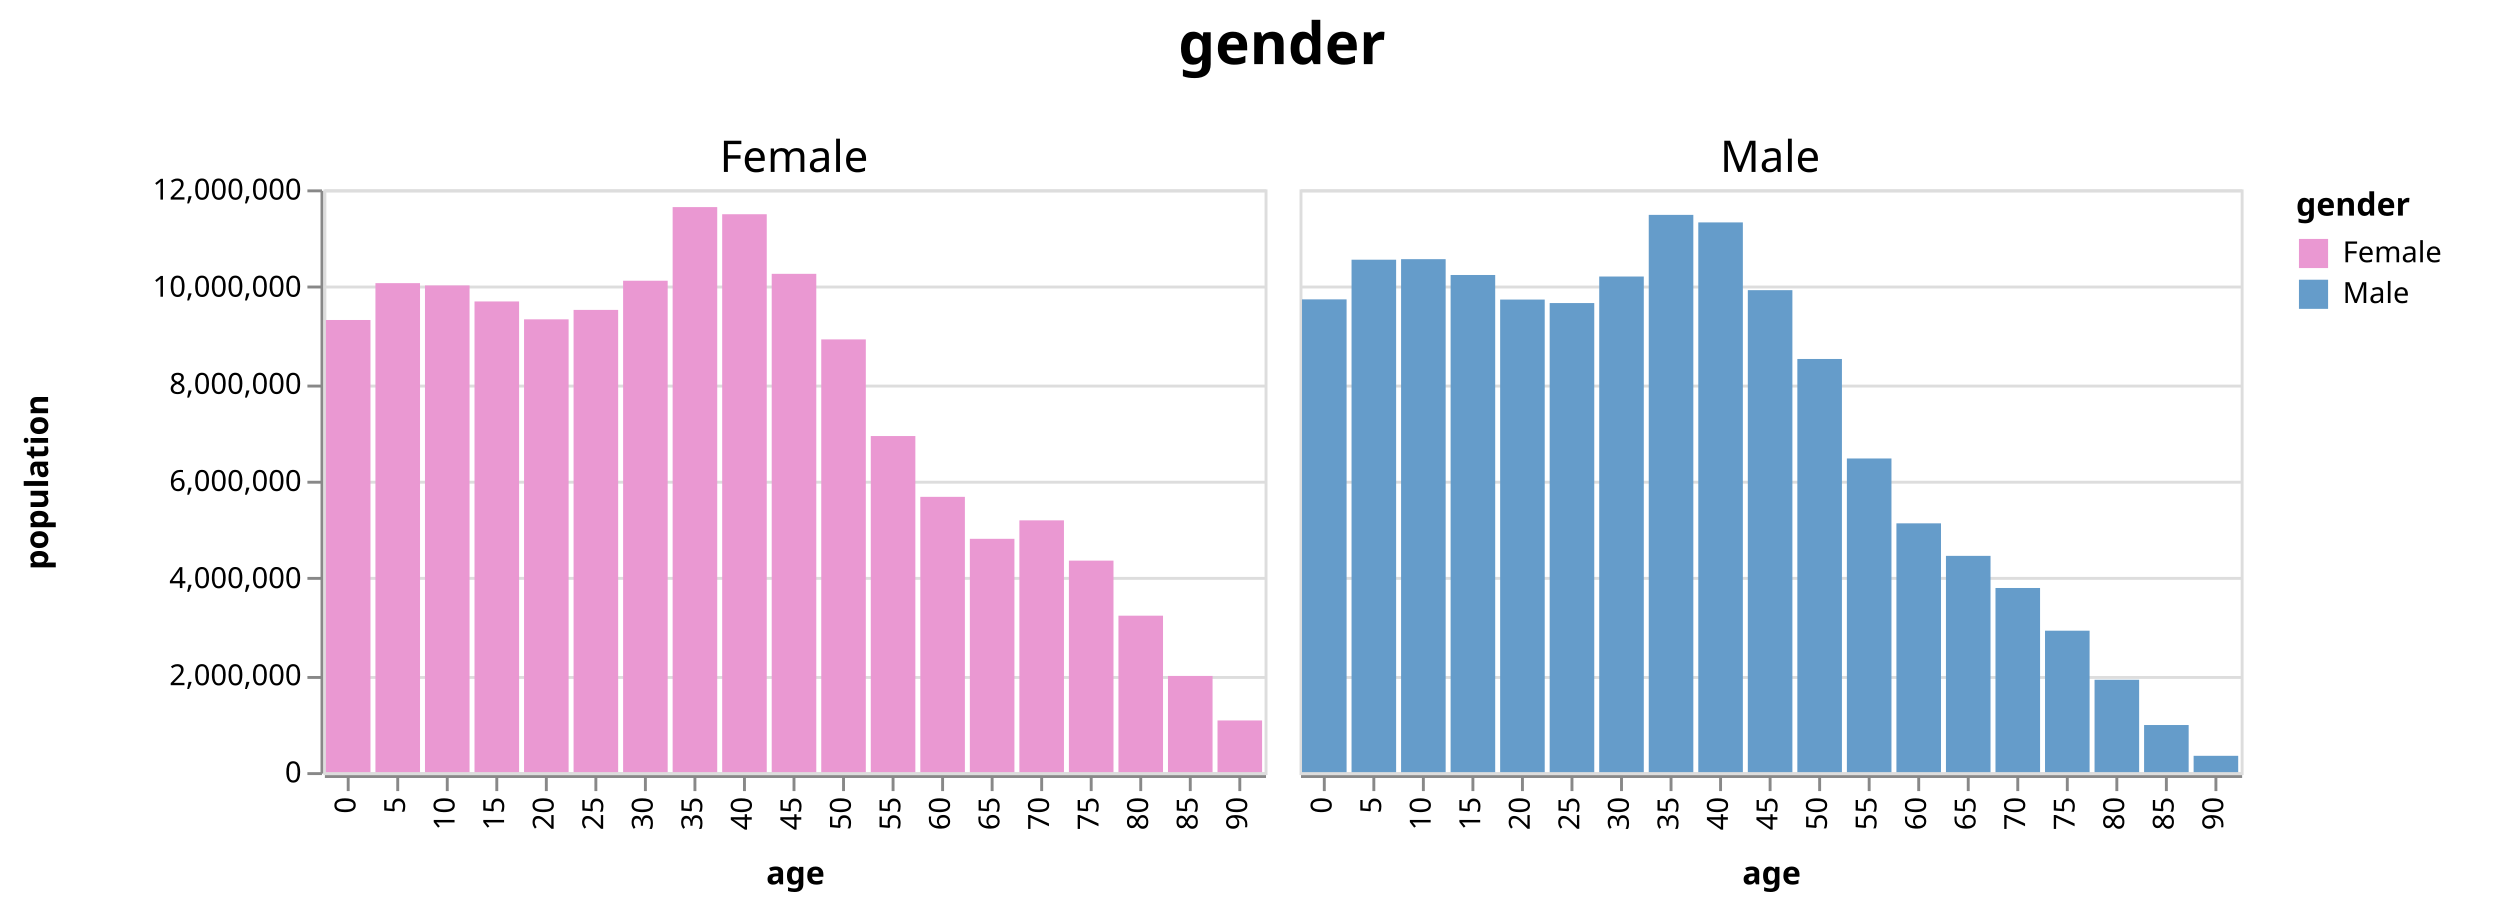
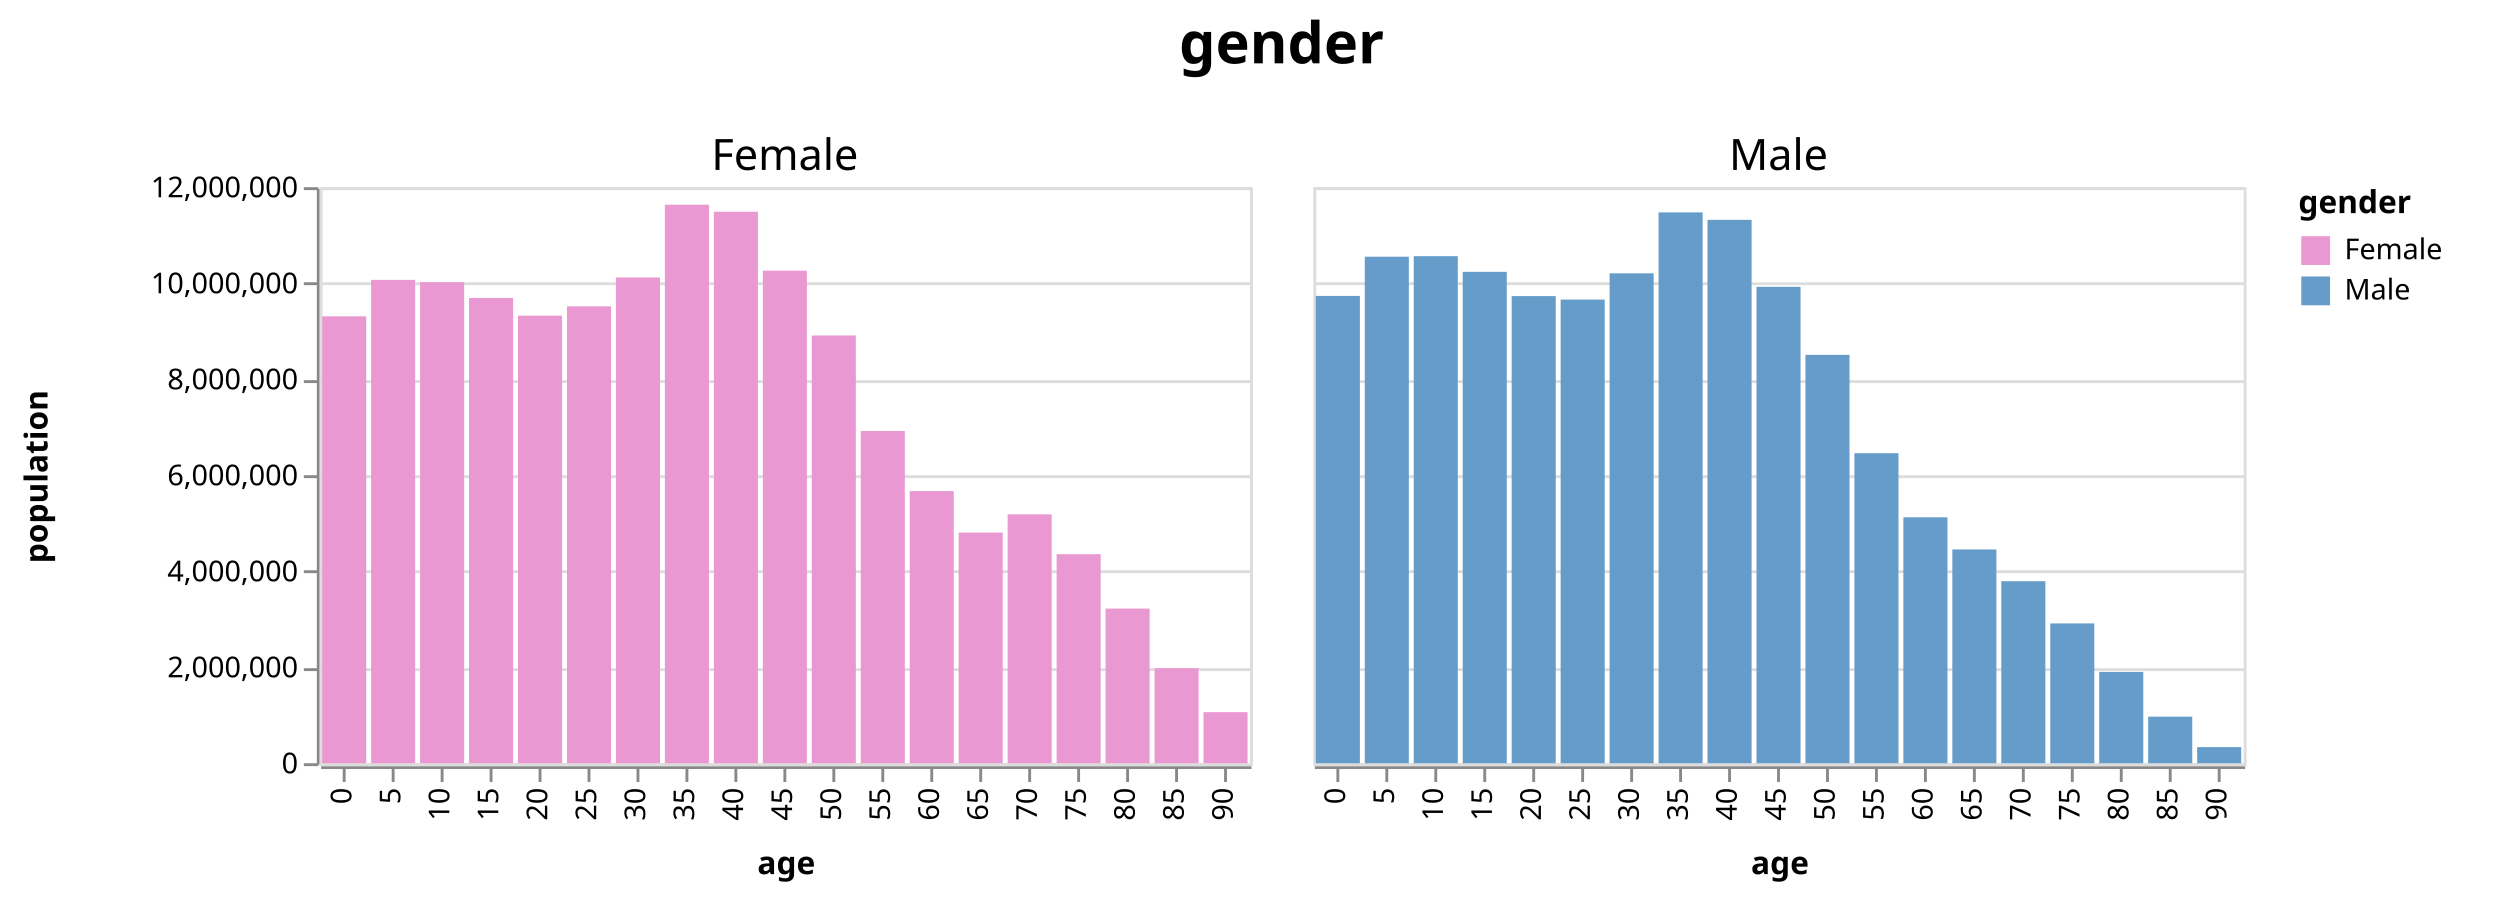
- <svg xmlns="http://www.w3.org/2000/svg" class="marks" width="858" height="312" viewBox="0 0 858 312" version="1.1">
+ <svg xmlns="http://www.w3.org/2000/svg" class="marks" width="868" height="312" viewBox="0 0 868 312" version="1.1">
  <g transform="translate(111,65)">
    <g class="mark-group role-frame root">
      <g transform="translate(0,0)">
        <path class="background" d="M0,0h0v0h0Z" style="fill: none;" />
        <g>
          <g class="mark-group role-column-title column-title">
-             <g transform="translate(329,-29)">
+             <g transform="translate(334,-29)">
              <path class="background" d="M0,0h0v0h0Z" style="fill: none;" />
              <g>
                <g class="mark-text role-title" style="pointer-events: none;">
                  <text text-anchor="middle" transform="translate(0,-14)" style="font-family: sans-serif; font-size: 20px; font-weight: bold; fill: #000; opacity: 1;">gender</text>
                </g>
              </g>
            </g>
          </g>
          <g class="mark-group role-row-header row_header">
            <g transform="translate(-1,0)">
              <path class="background" d="M0,0h0v200h0Z" style="fill: none;" />
              <g>
                <g class="mark-group role-axis">
                  <g transform="translate(0.5,0.5)">
                    <path class="background" d="M0,0h0v0h0Z" style="pointer-events: none; fill: none;" />
                    <g>
                      <g class="mark-rule role-axis-tick" style="pointer-events: none;">
                        <line transform="translate(0,200)" x2="-5" y2="0" style="fill: none; stroke: #888; stroke-width: 1; opacity: 1;" />
                        <line transform="translate(0,167)" x2="-5" y2="0" style="fill: none; stroke: #888; stroke-width: 1; opacity: 1;" />
                        <line transform="translate(0,133)" x2="-5" y2="0" style="fill: none; stroke: #888; stroke-width: 1; opacity: 1;" />
                        <line transform="translate(0,100)" x2="-5" y2="0" style="fill: none; stroke: #888; stroke-width: 1; opacity: 1;" />
                        <line transform="translate(0,67)" x2="-5" y2="0" style="fill: none; stroke: #888; stroke-width: 1; opacity: 1;" />
                        <line transform="translate(0,33)" x2="-5" y2="0" style="fill: none; stroke: #888; stroke-width: 1; opacity: 1;" />
                        <line transform="translate(0,0)" x2="-5" y2="0" style="fill: none; stroke: #888; stroke-width: 1; opacity: 1;" />
                      </g>
                      <g class="mark-text role-axis-label" style="pointer-events: none;">
                        <text text-anchor="end" transform="translate(-7,203)" style="font-family: sans-serif; font-size: 10px; fill: #000; opacity: 1;">0</text>
                        <text text-anchor="end" transform="translate(-7,169.6667)" style="font-family: sans-serif; font-size: 10px; fill: #000; opacity: 1;">2,000,000</text>
                        <text text-anchor="end" transform="translate(-7,136.3333)" style="font-family: sans-serif; font-size: 10px; fill: #000; opacity: 1;">4,000,000</text>
                        <text text-anchor="end" transform="translate(-7,103)" style="font-family: sans-serif; font-size: 10px; fill: #000; opacity: 1;">6,000,000</text>
                        <text text-anchor="end" transform="translate(-7,69.66667)" style="font-family: sans-serif; font-size: 10px; fill: #000; opacity: 1;">8,000,000</text>
                        <text text-anchor="end" transform="translate(-7,36.33333)" style="font-family: sans-serif; font-size: 10px; fill: #000; opacity: 1;">10,000,000</text>
                        <text text-anchor="end" transform="translate(-7,3)" style="font-family: sans-serif; font-size: 10px; fill: #000; opacity: 1;">12,000,000</text>
                      </g>
                      <g class="mark-rule role-axis-domain" style="pointer-events: none;">
                        <line transform="translate(0,200)" x2="0" y2="-200" style="fill: none; stroke: #888; stroke-width: 1; opacity: 1;" />
                      </g>
                      <g class="mark-text role-axis-title" style="pointer-events: none;">
                        <text text-anchor="middle" transform="translate(-92,100) rotate(-90) translate(0,-2)" style="font-family: sans-serif; font-size: 11px; font-weight: bold; fill: #000; opacity: 1;">population</text>
                      </g>
                    </g>
                  </g>
                </g>
              </g>
            </g>
          </g>
          <g class="mark-group role-column-header column_header">
            <g transform="translate(0,-1)">
              <path class="background" d="M0,0h323v0h-323Z" style="fill: none;" />
              <g>
                <g class="mark-text role-title" style="pointer-events: none;">
                  <text text-anchor="middle" transform="translate(161.5,-5)" style="font-family: sans-serif; font-size: 15px; fill: #000; opacity: 1;">Female</text>
                </g>
              </g>
            </g>
-             <g transform="translate(335,-1)">
+             <g transform="translate(345,-1)">
              <path class="background" d="M0,0h323v0h-323Z" style="fill: none;" />
              <g>
                <g class="mark-text role-title" style="pointer-events: none;">
                  <text text-anchor="middle" transform="translate(161.5,-5)" style="font-family: sans-serif; font-size: 15px; fill: #000; opacity: 1;">Male</text>
                </g>
              </g>
            </g>
          </g>
          <g class="mark-group role-column-footer column_footer">
            <g transform="translate(0,201)">
              <path class="background" d="M0,0h323v0h-323Z" style="fill: none;" />
              <g>
                <g class="mark-group role-axis">
                  <g transform="translate(0.5,0.5)">
                    <path class="background" d="M0,0h0v0h0Z" style="pointer-events: none; fill: none;" />
                    <g>
                      <g class="mark-rule role-axis-tick" style="pointer-events: none;">
                        <line transform="translate(8,0)" x2="0" y2="5" style="fill: none; stroke: #888; stroke-width: 1; opacity: 1;" />
                        <line transform="translate(25,0)" x2="0" y2="5" style="fill: none; stroke: #888; stroke-width: 1; opacity: 1;" />
                        <line transform="translate(42,0)" x2="0" y2="5" style="fill: none; stroke: #888; stroke-width: 1; opacity: 1;" />
                        <line transform="translate(59,0)" x2="0" y2="5" style="fill: none; stroke: #888; stroke-width: 1; opacity: 1;" />
                        <line transform="translate(76,0)" x2="0" y2="5" style="fill: none; stroke: #888; stroke-width: 1; opacity: 1;" />
                        <line transform="translate(93,0)" x2="0" y2="5" style="fill: none; stroke: #888; stroke-width: 1; opacity: 1;" />
                        <line transform="translate(110,0)" x2="0" y2="5" style="fill: none; stroke: #888; stroke-width: 1; opacity: 1;" />
                        <line transform="translate(127,0)" x2="0" y2="5" style="fill: none; stroke: #888; stroke-width: 1; opacity: 1;" />
                        <line transform="translate(144,0)" x2="0" y2="5" style="fill: none; stroke: #888; stroke-width: 1; opacity: 1;" />
                        <line transform="translate(161,0)" x2="0" y2="5" style="fill: none; stroke: #888; stroke-width: 1; opacity: 1;" />
                        <line transform="translate(178,0)" x2="0" y2="5" style="fill: none; stroke: #888; stroke-width: 1; opacity: 1;" />
                        <line transform="translate(195,0)" x2="0" y2="5" style="fill: none; stroke: #888; stroke-width: 1; opacity: 1;" />
                        <line transform="translate(212,0)" x2="0" y2="5" style="fill: none; stroke: #888; stroke-width: 1; opacity: 1;" />
                        <line transform="translate(229,0)" x2="0" y2="5" style="fill: none; stroke: #888; stroke-width: 1; opacity: 1;" />
                        <line transform="translate(246,0)" x2="0" y2="5" style="fill: none; stroke: #888; stroke-width: 1; opacity: 1;" />
                        <line transform="translate(263,0)" x2="0" y2="5" style="fill: none; stroke: #888; stroke-width: 1; opacity: 1;" />
                        <line transform="translate(280,0)" x2="0" y2="5" style="fill: none; stroke: #888; stroke-width: 1; opacity: 1;" />
                        <line transform="translate(297,0)" x2="0" y2="5" style="fill: none; stroke: #888; stroke-width: 1; opacity: 1;" />
                        <line transform="translate(314,0)" x2="0" y2="5" style="fill: none; stroke: #888; stroke-width: 1; opacity: 1;" />
                      </g>
                      <g class="mark-text role-axis-label" style="pointer-events: none;">
                        <text text-anchor="end" transform="translate(7.5,7) rotate(270) translate(0,3)" style="font-family: sans-serif; font-size: 10px; fill: #000; opacity: 1;">0</text>
                        <text text-anchor="end" transform="translate(24.5,7) rotate(270) translate(0,3)" style="font-family: sans-serif; font-size: 10px; fill: #000; opacity: 1;">5</text>
                        <text text-anchor="end" transform="translate(41.5,7) rotate(270) translate(0,3)" style="font-family: sans-serif; font-size: 10px; fill: #000; opacity: 1;">10</text>
                        <text text-anchor="end" transform="translate(58.5,7) rotate(270) translate(0,3)" style="font-family: sans-serif; font-size: 10px; fill: #000; opacity: 1;">15</text>
                        <text text-anchor="end" transform="translate(75.5,7) rotate(270) translate(0,3)" style="font-family: sans-serif; font-size: 10px; fill: #000; opacity: 1;">20</text>
                        <text text-anchor="end" transform="translate(92.5,7) rotate(270) translate(0,3)" style="font-family: sans-serif; font-size: 10px; fill: #000; opacity: 1;">25</text>
                        <text text-anchor="end" transform="translate(109.5,7) rotate(270) translate(0,3)" style="font-family: sans-serif; font-size: 10px; fill: #000; opacity: 1;">30</text>
                        <text text-anchor="end" transform="translate(126.5,7) rotate(270) translate(0,3)" style="font-family: sans-serif; font-size: 10px; fill: #000; opacity: 1;">35</text>
                        <text text-anchor="end" transform="translate(143.5,7) rotate(270) translate(0,3)" style="font-family: sans-serif; font-size: 10px; fill: #000; opacity: 1;">40</text>
                        <text text-anchor="end" transform="translate(160.5,7) rotate(270) translate(0,3)" style="font-family: sans-serif; font-size: 10px; fill: #000; opacity: 1;">45</text>
                        <text text-anchor="end" transform="translate(177.5,7) rotate(270) translate(0,3)" style="font-family: sans-serif; font-size: 10px; fill: #000; opacity: 1;">50</text>
                        <text text-anchor="end" transform="translate(194.5,7) rotate(270) translate(0,3)" style="font-family: sans-serif; font-size: 10px; fill: #000; opacity: 1;">55</text>
                        <text text-anchor="end" transform="translate(211.5,7) rotate(270) translate(0,3)" style="font-family: sans-serif; font-size: 10px; fill: #000; opacity: 1;">60</text>
                        <text text-anchor="end" transform="translate(228.5,7) rotate(270) translate(0,3)" style="font-family: sans-serif; font-size: 10px; fill: #000; opacity: 1;">65</text>
                        <text text-anchor="end" transform="translate(245.5,7) rotate(270) translate(0,3)" style="font-family: sans-serif; font-size: 10px; fill: #000; opacity: 1;">70</text>
                        <text text-anchor="end" transform="translate(262.5,7) rotate(270) translate(0,3)" style="font-family: sans-serif; font-size: 10px; fill: #000; opacity: 1;">75</text>
                        <text text-anchor="end" transform="translate(279.5,7) rotate(270) translate(0,3)" style="font-family: sans-serif; font-size: 10px; fill: #000; opacity: 1;">80</text>
                        <text text-anchor="end" transform="translate(296.5,7) rotate(270) translate(0,3)" style="font-family: sans-serif; font-size: 10px; fill: #000; opacity: 1;">85</text>
                        <text text-anchor="end" transform="translate(313.5,7) rotate(270) translate(0,3)" style="font-family: sans-serif; font-size: 10px; fill: #000; opacity: 1;">90</text>
                      </g>
                      <g class="mark-rule role-axis-domain" style="pointer-events: none;">
                        <line transform="translate(0,0)" x2="323" y2="0" style="fill: none; stroke: #888; stroke-width: 1; opacity: 1;" />
                      </g>
                      <g class="mark-text role-axis-title" style="pointer-events: none;">
                        <text text-anchor="middle" transform="translate(161.5,37)" style="font-family: sans-serif; font-size: 11px; font-weight: bold; fill: #000; opacity: 1;">age</text>
                      </g>
                    </g>
                  </g>
                </g>
              </g>
            </g>
-             <g transform="translate(335,201)">
+             <g transform="translate(345,201)">
              <path class="background" d="M0,0h323v0h-323Z" style="fill: none;" />
              <g>
                <g class="mark-group role-axis">
                  <g transform="translate(0.5,0.5)">
                    <path class="background" d="M0,0h0v0h0Z" style="pointer-events: none; fill: none;" />
                    <g>
                      <g class="mark-rule role-axis-tick" style="pointer-events: none;">
                        <line transform="translate(8,0)" x2="0" y2="5" style="fill: none; stroke: #888; stroke-width: 1; opacity: 1;" />
                        <line transform="translate(25,0)" x2="0" y2="5" style="fill: none; stroke: #888; stroke-width: 1; opacity: 1;" />
                        <line transform="translate(42,0)" x2="0" y2="5" style="fill: none; stroke: #888; stroke-width: 1; opacity: 1;" />
                        <line transform="translate(59,0)" x2="0" y2="5" style="fill: none; stroke: #888; stroke-width: 1; opacity: 1;" />
                        <line transform="translate(76,0)" x2="0" y2="5" style="fill: none; stroke: #888; stroke-width: 1; opacity: 1;" />
                        <line transform="translate(93,0)" x2="0" y2="5" style="fill: none; stroke: #888; stroke-width: 1; opacity: 1;" />
                        <line transform="translate(110,0)" x2="0" y2="5" style="fill: none; stroke: #888; stroke-width: 1; opacity: 1;" />
                        <line transform="translate(127,0)" x2="0" y2="5" style="fill: none; stroke: #888; stroke-width: 1; opacity: 1;" />
                        <line transform="translate(144,0)" x2="0" y2="5" style="fill: none; stroke: #888; stroke-width: 1; opacity: 1;" />
                        <line transform="translate(161,0)" x2="0" y2="5" style="fill: none; stroke: #888; stroke-width: 1; opacity: 1;" />
                        <line transform="translate(178,0)" x2="0" y2="5" style="fill: none; stroke: #888; stroke-width: 1; opacity: 1;" />
                        <line transform="translate(195,0)" x2="0" y2="5" style="fill: none; stroke: #888; stroke-width: 1; opacity: 1;" />
                        <line transform="translate(212,0)" x2="0" y2="5" style="fill: none; stroke: #888; stroke-width: 1; opacity: 1;" />
                        <line transform="translate(229,0)" x2="0" y2="5" style="fill: none; stroke: #888; stroke-width: 1; opacity: 1;" />
                        <line transform="translate(246,0)" x2="0" y2="5" style="fill: none; stroke: #888; stroke-width: 1; opacity: 1;" />
                        <line transform="translate(263,0)" x2="0" y2="5" style="fill: none; stroke: #888; stroke-width: 1; opacity: 1;" />
                        <line transform="translate(280,0)" x2="0" y2="5" style="fill: none; stroke: #888; stroke-width: 1; opacity: 1;" />
                        <line transform="translate(297,0)" x2="0" y2="5" style="fill: none; stroke: #888; stroke-width: 1; opacity: 1;" />
                        <line transform="translate(314,0)" x2="0" y2="5" style="fill: none; stroke: #888; stroke-width: 1; opacity: 1;" />
                      </g>
                      <g class="mark-text role-axis-label" style="pointer-events: none;">
                        <text text-anchor="end" transform="translate(7.5,7) rotate(270) translate(0,3)" style="font-family: sans-serif; font-size: 10px; fill: #000; opacity: 1;">0</text>
                        <text text-anchor="end" transform="translate(24.5,7) rotate(270) translate(0,3)" style="font-family: sans-serif; font-size: 10px; fill: #000; opacity: 1;">5</text>
                        <text text-anchor="end" transform="translate(41.5,7) rotate(270) translate(0,3)" style="font-family: sans-serif; font-size: 10px; fill: #000; opacity: 1;">10</text>
                        <text text-anchor="end" transform="translate(58.5,7) rotate(270) translate(0,3)" style="font-family: sans-serif; font-size: 10px; fill: #000; opacity: 1;">15</text>
                        <text text-anchor="end" transform="translate(75.5,7) rotate(270) translate(0,3)" style="font-family: sans-serif; font-size: 10px; fill: #000; opacity: 1;">20</text>
                        <text text-anchor="end" transform="translate(92.5,7) rotate(270) translate(0,3)" style="font-family: sans-serif; font-size: 10px; fill: #000; opacity: 1;">25</text>
                        <text text-anchor="end" transform="translate(109.5,7) rotate(270) translate(0,3)" style="font-family: sans-serif; font-size: 10px; fill: #000; opacity: 1;">30</text>
                        <text text-anchor="end" transform="translate(126.5,7) rotate(270) translate(0,3)" style="font-family: sans-serif; font-size: 10px; fill: #000; opacity: 1;">35</text>
                        <text text-anchor="end" transform="translate(143.5,7) rotate(270) translate(0,3)" style="font-family: sans-serif; font-size: 10px; fill: #000; opacity: 1;">40</text>
                        <text text-anchor="end" transform="translate(160.5,7) rotate(270) translate(0,3)" style="font-family: sans-serif; font-size: 10px; fill: #000; opacity: 1;">45</text>
                        <text text-anchor="end" transform="translate(177.5,7) rotate(270) translate(0,3)" style="font-family: sans-serif; font-size: 10px; fill: #000; opacity: 1;">50</text>
                        <text text-anchor="end" transform="translate(194.5,7) rotate(270) translate(0,3)" style="font-family: sans-serif; font-size: 10px; fill: #000; opacity: 1;">55</text>
                        <text text-anchor="end" transform="translate(211.5,7) rotate(270) translate(0,3)" style="font-family: sans-serif; font-size: 10px; fill: #000; opacity: 1;">60</text>
                        <text text-anchor="end" transform="translate(228.5,7) rotate(270) translate(0,3)" style="font-family: sans-serif; font-size: 10px; fill: #000; opacity: 1;">65</text>
                        <text text-anchor="end" transform="translate(245.5,7) rotate(270) translate(0,3)" style="font-family: sans-serif; font-size: 10px; fill: #000; opacity: 1;">70</text>
                        <text text-anchor="end" transform="translate(262.5,7) rotate(270) translate(0,3)" style="font-family: sans-serif; font-size: 10px; fill: #000; opacity: 1;">75</text>
                        <text text-anchor="end" transform="translate(279.5,7) rotate(270) translate(0,3)" style="font-family: sans-serif; font-size: 10px; fill: #000; opacity: 1;">80</text>
                        <text text-anchor="end" transform="translate(296.5,7) rotate(270) translate(0,3)" style="font-family: sans-serif; font-size: 10px; fill: #000; opacity: 1;">85</text>
                        <text text-anchor="end" transform="translate(313.5,7) rotate(270) translate(0,3)" style="font-family: sans-serif; font-size: 10px; fill: #000; opacity: 1;">90</text>
                      </g>
                      <g class="mark-rule role-axis-domain" style="pointer-events: none;">
                        <line transform="translate(0,0)" x2="323" y2="0" style="fill: none; stroke: #888; stroke-width: 1; opacity: 1;" />
                      </g>
                      <g class="mark-text role-axis-title" style="pointer-events: none;">
                        <text text-anchor="middle" transform="translate(161.5,37)" style="font-family: sans-serif; font-size: 11px; font-weight: bold; fill: #000; opacity: 1;">age</text>
                      </g>
                    </g>
                  </g>
                </g>
              </g>
            </g>
          </g>
          <g class="mark-group role-scope cell">
            <g transform="translate(0,0)">
              <path class="background" d="M0.5,0.5h323v200h-323Z" style="fill: none; stroke: #ddd;" />
              <g>
                <g class="mark-group role-axis">
                  <g transform="translate(0.5,0.5)">
                    <path class="background" d="M0,0h0v0h0Z" style="pointer-events: none; fill: none;" />
                    <g>
                      <g class="mark-rule role-axis-grid" style="pointer-events: none;">
                        <line transform="translate(0,200)" x2="323" y2="0" style="fill: none; stroke: #ddd; stroke-width: 1; opacity: 1;" />
                        <line transform="translate(0,167)" x2="323" y2="0" style="fill: none; stroke: #ddd; stroke-width: 1; opacity: 1;" />
                        <line transform="translate(0,133)" x2="323" y2="0" style="fill: none; stroke: #ddd; stroke-width: 1; opacity: 1;" />
                        <line transform="translate(0,100)" x2="323" y2="0" style="fill: none; stroke: #ddd; stroke-width: 1; opacity: 1;" />
                        <line transform="translate(0,67)" x2="323" y2="0" style="fill: none; stroke: #ddd; stroke-width: 1; opacity: 1;" />
                        <line transform="translate(0,33)" x2="323" y2="0" style="fill: none; stroke: #ddd; stroke-width: 1; opacity: 1;" />
                        <line transform="translate(0,0)" x2="323" y2="0" style="fill: none; stroke: #ddd; stroke-width: 1; opacity: 1;" />
                      </g>
                    </g>
                  </g>
                </g>
                <g class="mark-rect role-mark child_marks">
                  <path d="M0.85,44.821h15.3v155.179h-15.3Z" style="fill: #EA98D2;" />
                  <path d="M17.85,32.174h15.3v167.826h-15.3Z" style="fill: #EA98D2;" />
                  <path d="M34.85,32.958h15.3v167.042h-15.3Z" style="fill: #EA98D2;" />
                  <path d="M51.85,38.456h15.3v161.544h-15.3Z" style="fill: #EA98D2;" />
                  <path d="M68.85,44.596h15.3v155.404h-15.3Z" style="fill: #EA98D2;" />
                  <path d="M85.85,41.358h15.3v158.642h-15.3Z" style="fill: #EA98D2;" />
                  <path d="M102.85,31.345h15.3v168.655h-15.3Z" style="fill: #EA98D2;" />
                  <path d="M119.85,6.073h15.3v193.927h-15.3Z" style="fill: #EA98D2;" />
                  <path d="M136.85,8.524h15.3v191.476h-15.3Z" style="fill: #EA98D2;" />
                  <path d="M153.85,28.979h15.3v171.021h-15.3Z" style="fill: #EA98D2;" />
                  <path d="M170.85,51.481h15.3v148.519h-15.3Z" style="fill: #EA98D2;" />
                  <path d="M187.85,84.646h15.3v115.354h-15.3Z" style="fill: #EA98D2;" />
                  <path d="M204.85,105.517h15.3v94.483h-15.3Z" style="fill: #EA98D2;" />
                  <path d="M221.85,119.92h15.3v80.08h-15.3Z" style="fill: #EA98D2;" />
                  <path d="M238.85,113.586h15.3v86.414h-15.3Z" style="fill: #EA98D2;" />
                  <path d="M255.85,127.406h15.3v72.594h-15.3Z" style="fill: #EA98D2;" />
                  <path d="M272.85,146.302h15.3v53.698h-15.3Z" style="fill: #EA98D2;" />
                  <path d="M289.85,166.981h15.3v33.019h-15.3Z" style="fill: #EA98D2;" />
                  <path d="M306.85,182.257h15.3v17.743h-15.3Z" style="fill: #EA98D2;" />
                </g>
              </g>
            </g>
-             <g transform="translate(335,0)">
+             <g transform="translate(345,0)">
              <path class="background" d="M0.5,0.5h323v200h-323Z" style="fill: none; stroke: #ddd;" />
              <g>
                <g class="mark-group role-axis">
                  <g transform="translate(0.5,0.5)">
                    <path class="background" d="M0,0h0v0h0Z" style="pointer-events: none; fill: none;" />
                    <g>
                      <g class="mark-rule role-axis-grid" style="pointer-events: none;">
                        <line transform="translate(0,200)" x2="323" y2="0" style="fill: none; stroke: #ddd; stroke-width: 1; opacity: 1;" />
                        <line transform="translate(0,167)" x2="323" y2="0" style="fill: none; stroke: #ddd; stroke-width: 1; opacity: 1;" />
                        <line transform="translate(0,133)" x2="323" y2="0" style="fill: none; stroke: #ddd; stroke-width: 1; opacity: 1;" />
                        <line transform="translate(0,100)" x2="323" y2="0" style="fill: none; stroke: #ddd; stroke-width: 1; opacity: 1;" />
                        <line transform="translate(0,67)" x2="323" y2="0" style="fill: none; stroke: #ddd; stroke-width: 1; opacity: 1;" />
                        <line transform="translate(0,33)" x2="323" y2="0" style="fill: none; stroke: #ddd; stroke-width: 1; opacity: 1;" />
                        <line transform="translate(0,0)" x2="323" y2="0" style="fill: none; stroke: #ddd; stroke-width: 1; opacity: 1;" />
                      </g>
                    </g>
                  </g>
                </g>
                <g class="mark-rect role-mark child_marks">
                  <path d="M0.85,37.744h15.3v162.256h-15.3Z" style="fill: #659CCA;" />
                  <path d="M17.85,24.131h15.3v175.869h-15.3Z" style="fill: #659CCA;" />
                  <path d="M34.85,23.946h15.3v176.054h-15.3Z" style="fill: #659CCA;" />
                  <path d="M51.85,29.376h15.3v170.624h-15.3Z" style="fill: #659CCA;" />
                  <path d="M68.85,37.811h15.3v162.189h-15.3Z" style="fill: #659CCA;" />
                  <path d="M85.85,39.008h15.3v160.992h-15.3Z" style="fill: #659CCA;" />
                  <path d="M102.85,29.902h15.3v170.098h-15.3Z" style="fill: #659CCA;" />
                  <path d="M119.85,8.747h15.3v191.253h-15.3Z" style="fill: #659CCA;" />
                  <path d="M136.85,11.329h15.3v188.671h-15.3Z" style="fill: #659CCA;" />
                  <path d="M153.85,34.583h15.3v165.417h-15.3Z" style="fill: #659CCA;" />
                  <path d="M170.85,58.201h15.3v141.799h-15.3Z" style="fill: #659CCA;" />
                  <path d="M187.85,92.349h15.3v107.651h-15.3Z" style="fill: #659CCA;" />
                  <path d="M204.85,114.61h15.3v85.39h-15.3Z" style="fill: #659CCA;" />
                  <path d="M221.85,125.773h15.3v74.227h-15.3Z" style="fill: #659CCA;" />
                  <path d="M238.85,136.798h15.3v63.202h-15.3Z" style="fill: #659CCA;" />
                  <path d="M255.85,151.456h15.3v48.544h-15.3Z" style="fill: #659CCA;" />
                  <path d="M272.85,168.289h15.3v31.711h-15.3Z" style="fill: #659CCA;" />
                  <path d="M289.85,183.827h15.3v16.173h-15.3Z" style="fill: #659CCA;" />
                  <path d="M306.85,194.395h15.3v5.605h-15.3Z" style="fill: #659CCA;" />
                </g>
              </g>
            </g>
          </g>
          <g class="mark-group role-legend">
-             <g transform="translate(677,0)">
+             <g transform="translate(687,0)">
              <path class="background" d="M0,0h65v42h-65Z" style="pointer-events: none; fill: none;" />
              <g>
                <g class="mark-group role-legend-entry">
                  <g transform="translate(0,16)">
                    <path class="background" d="M0,0h0v0h0Z" style="pointer-events: none; fill: none;" />
                    <g>
                      <g class="mark-group role-scope">
                        <g transform="translate(0,0)">
                          <path class="background" d="M0,0h65v12h-65Z" style="pointer-events: none; fill: none; opacity: 1;" />
                          <g>
                            <g class="mark-symbol role-legend-symbol" style="pointer-events: none;">
                              <path transform="translate(6,6)" d="M-5,-5h10v10h-10Z" style="fill: #EA98D2; stroke-width: 1.5; opacity: 1;" />
                            </g>
                            <g class="mark-text role-legend-label" style="pointer-events: none;">
                              <text text-anchor="start" transform="translate(16,9)" style="font-family: sans-serif; font-size: 10px; fill: #000; opacity: 1;">Female</text>
                            </g>
                          </g>
                        </g>
                        <g transform="translate(0,14)">
                          <path class="background" d="M0,0h65v12h-65Z" style="pointer-events: none; fill: none; opacity: 1;" />
                          <g>
                            <g class="mark-symbol role-legend-symbol" style="pointer-events: none;">
                              <path transform="translate(6,6)" d="M-5,-5h10v10h-10Z" style="fill: #659CCA; stroke-width: 1.5; opacity: 1;" />
                            </g>
                            <g class="mark-text role-legend-label" style="pointer-events: none;">
                              <text text-anchor="start" transform="translate(16,9)" style="font-family: sans-serif; font-size: 10px; fill: #000; opacity: 1;">Male</text>
                            </g>
                          </g>
                        </g>
                      </g>
                    </g>
                  </g>
                </g>
                <g class="mark-text role-legend-title" style="pointer-events: none;">
                  <text text-anchor="start" transform="translate(0,9)" style="font-family: sans-serif; font-size: 11px; font-weight: bold; fill: #000; opacity: 1;">gender</text>
                </g>
              </g>
            </g>
          </g>
        </g>
      </g>
    </g>
  </g>
</svg>
